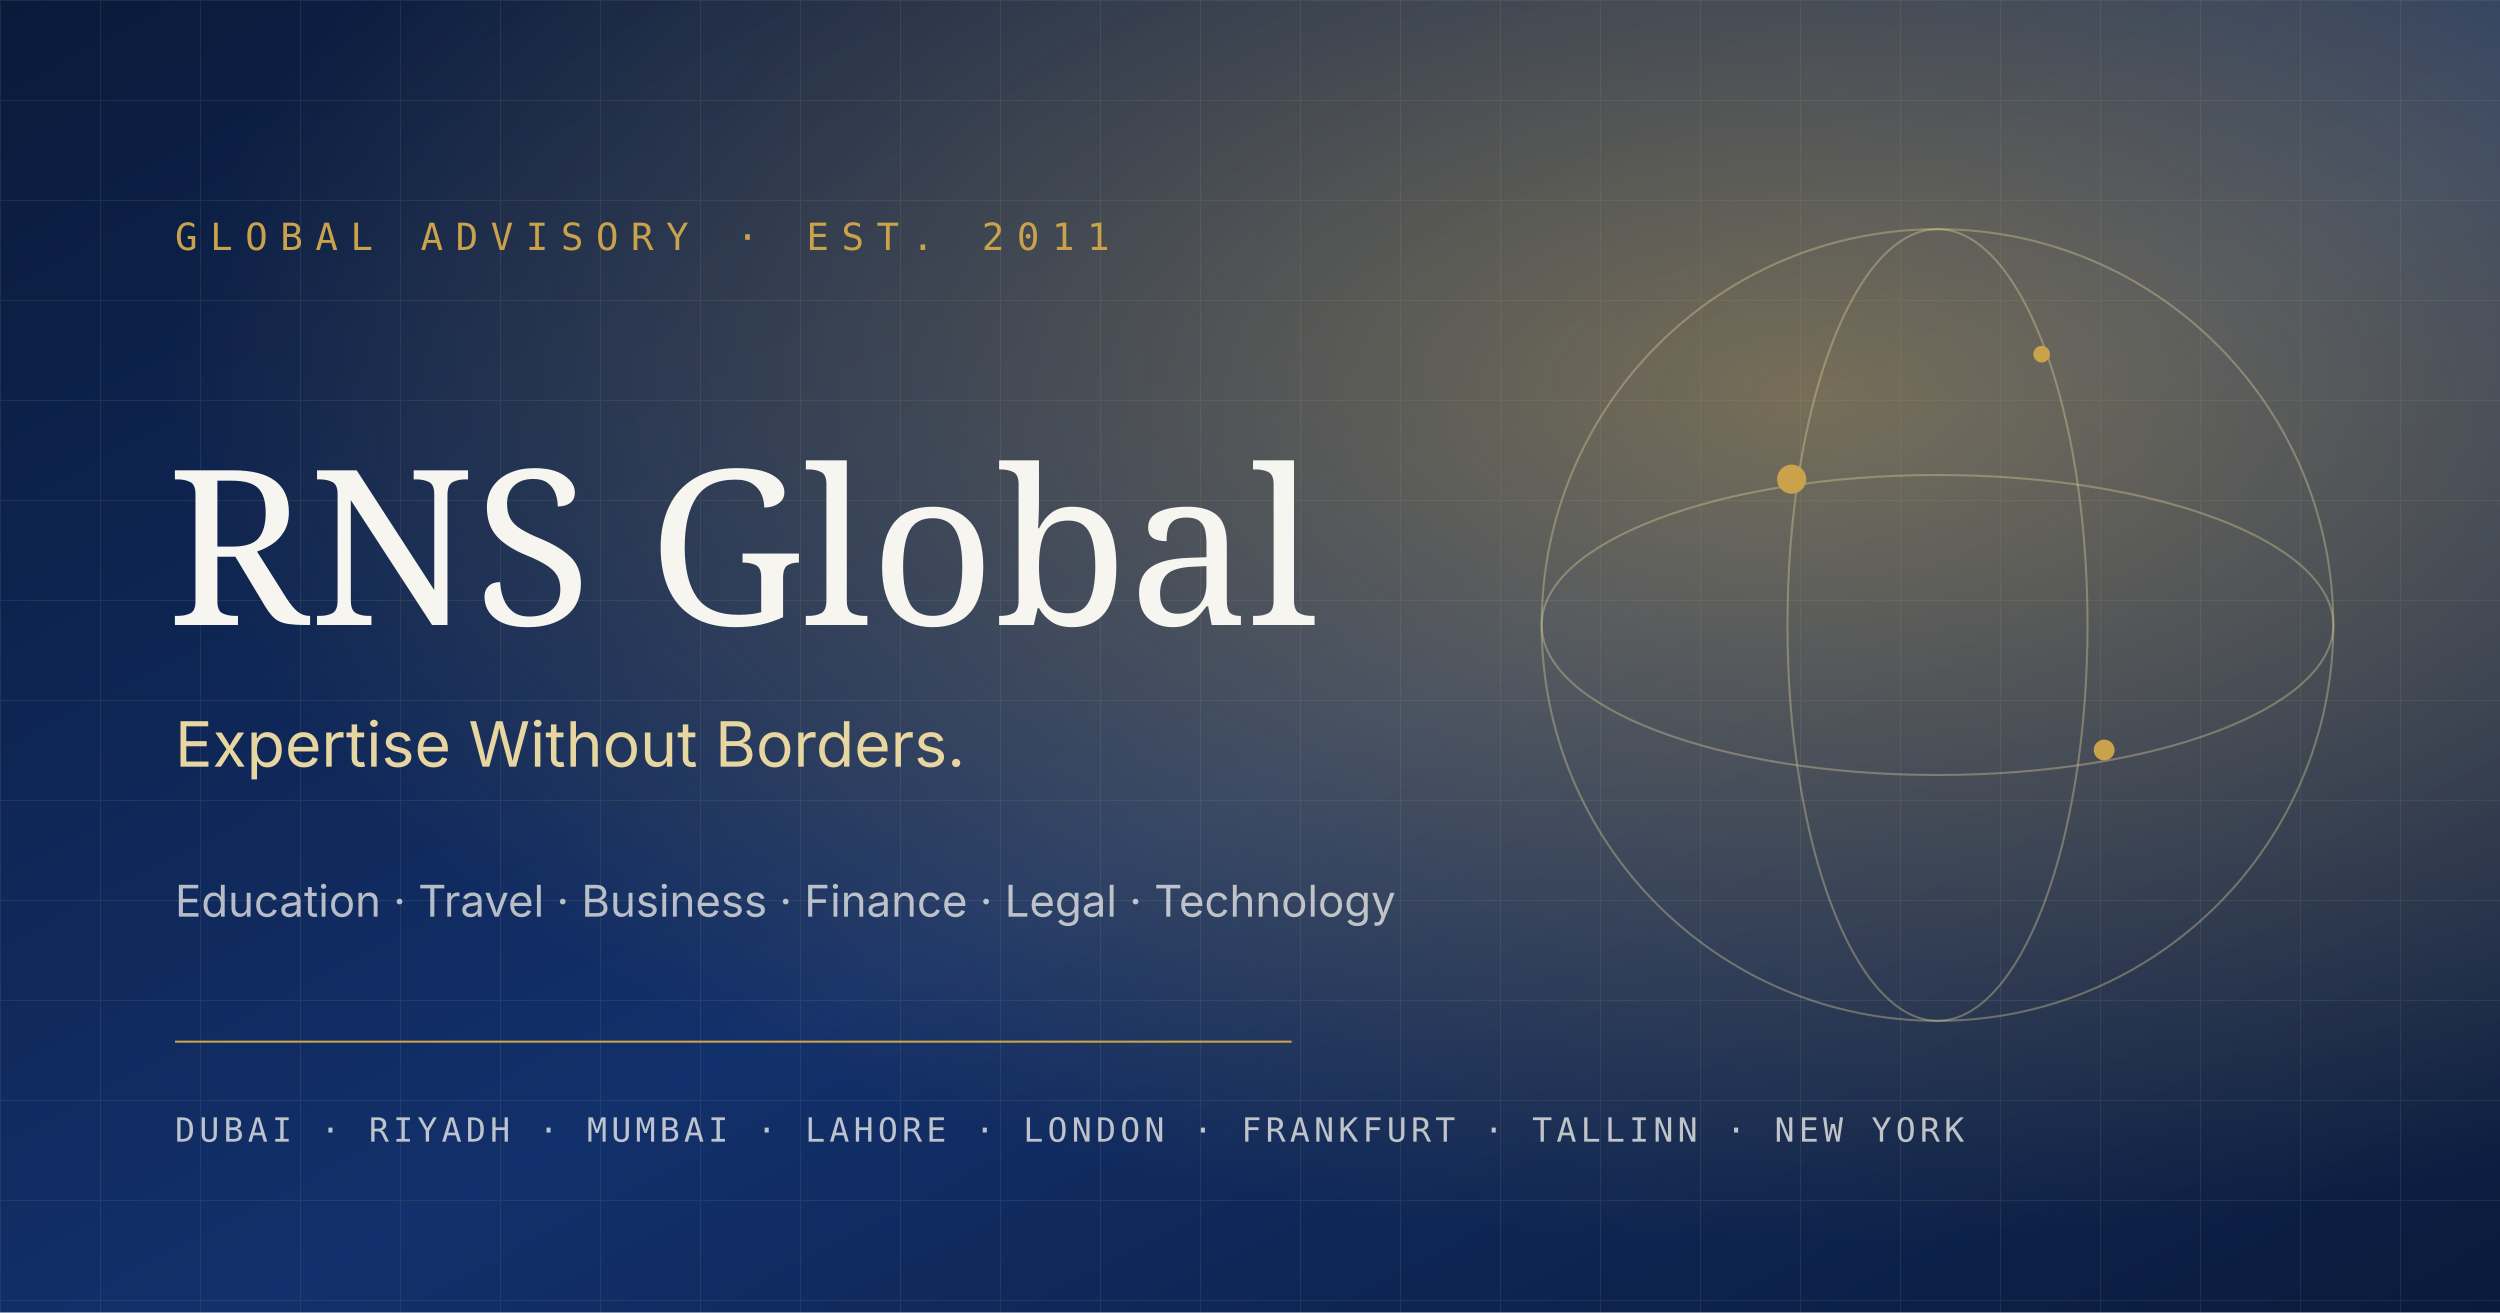
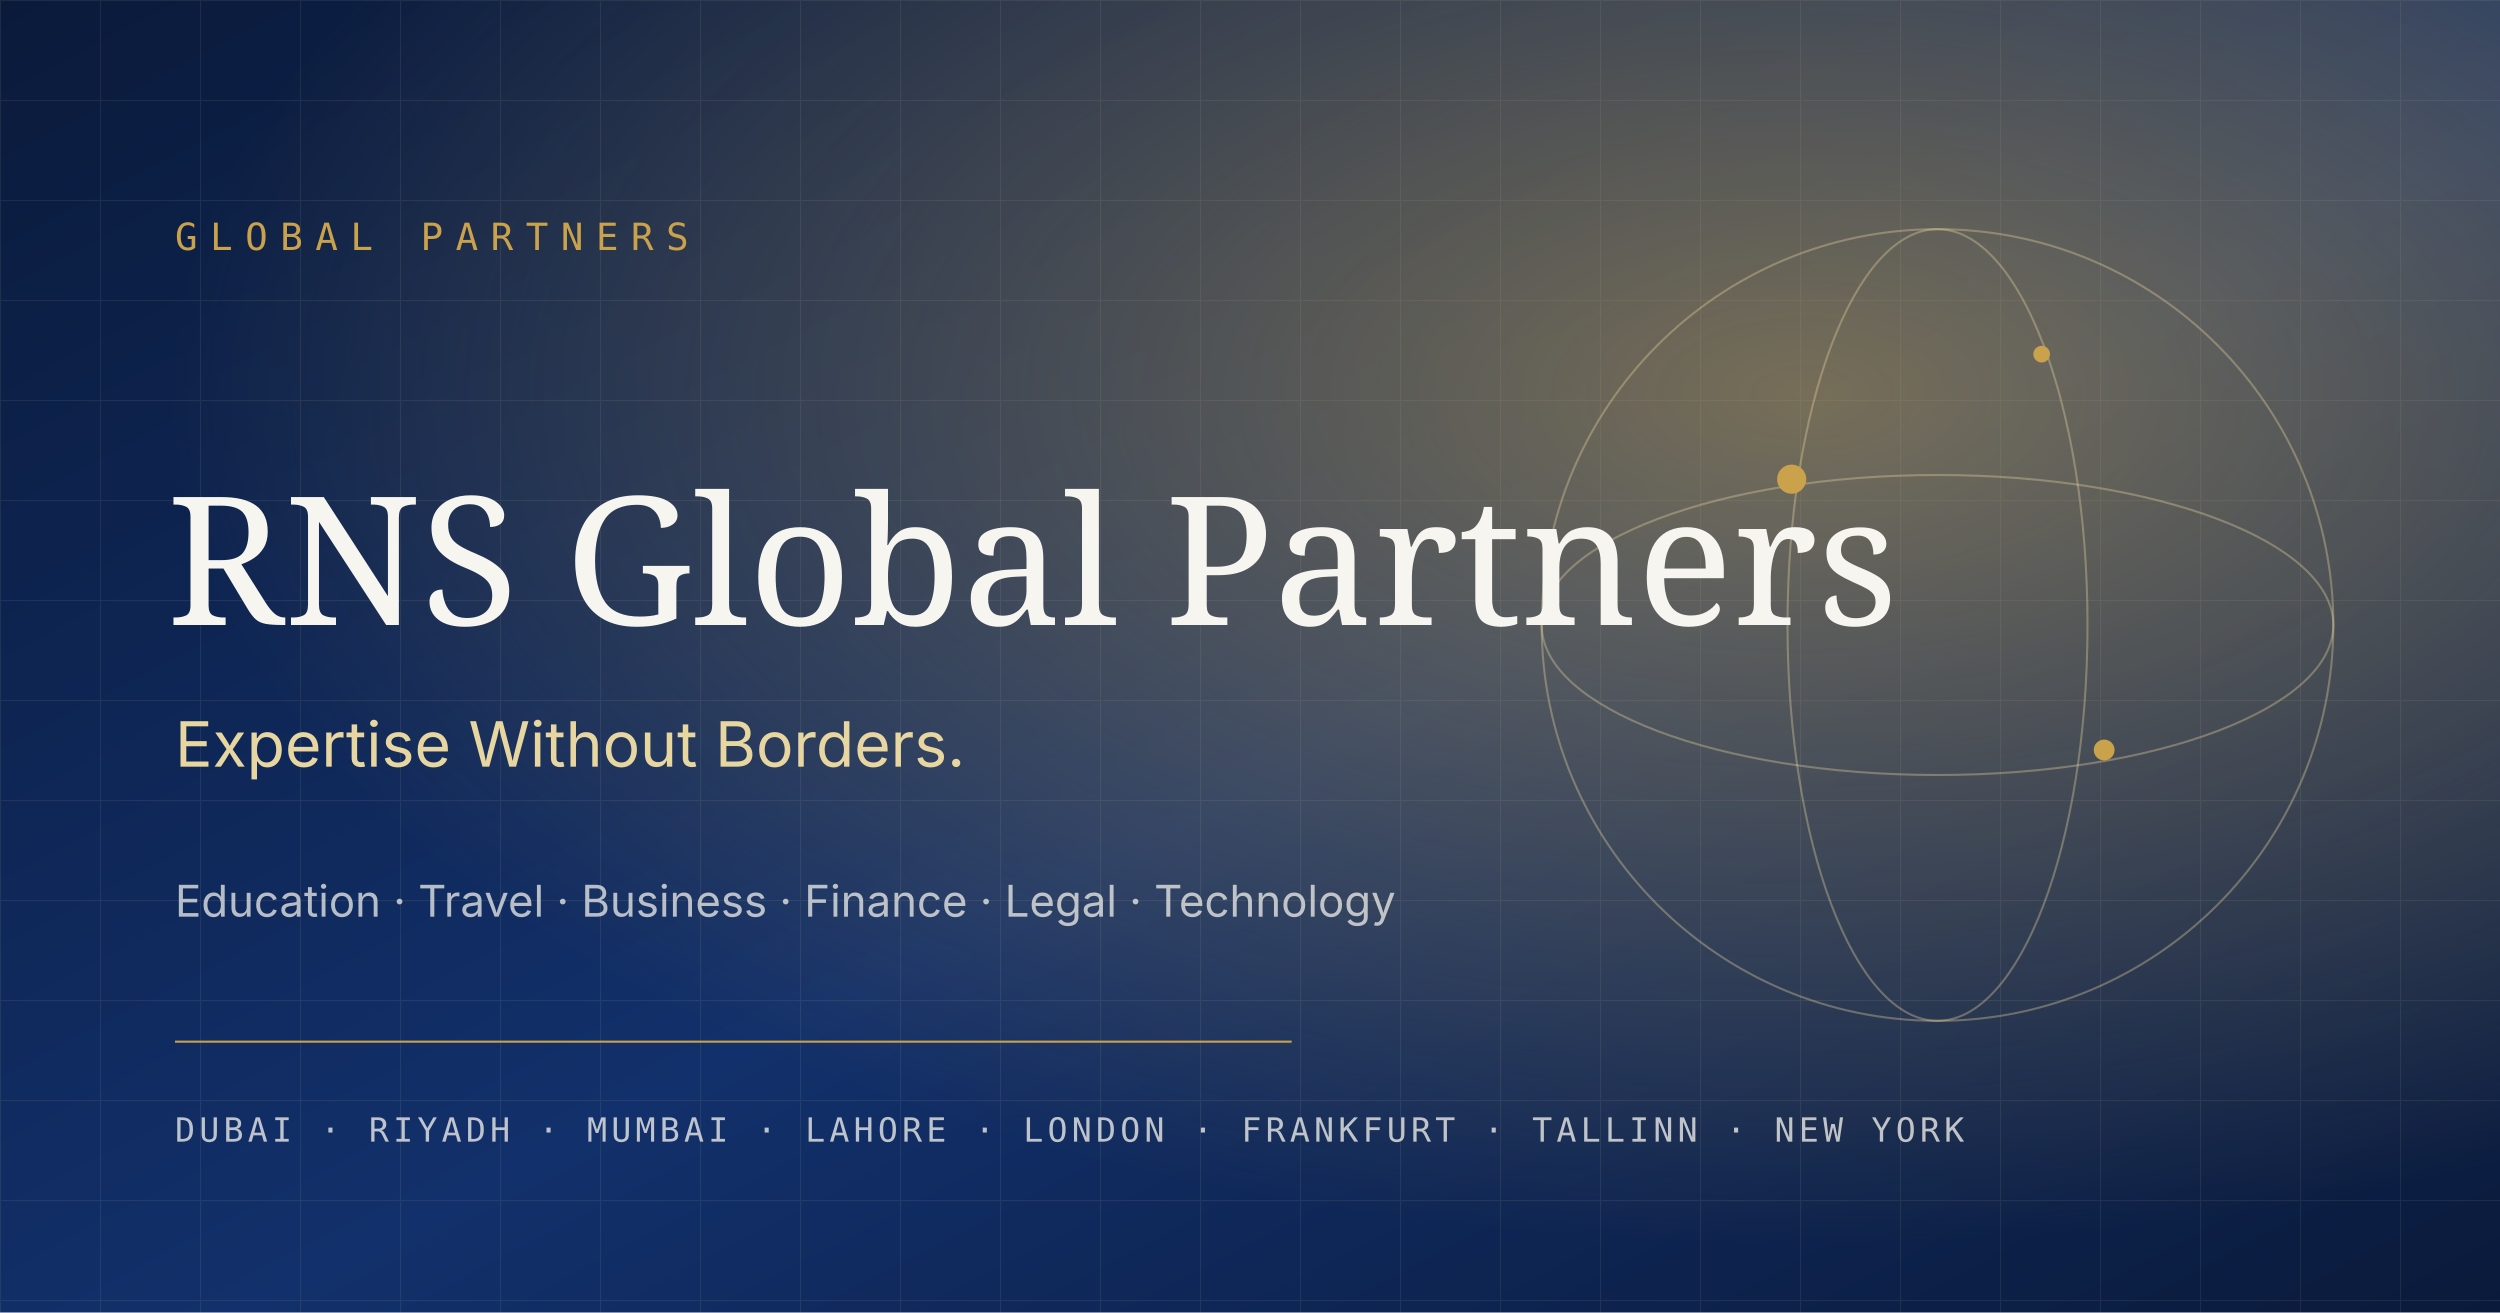
<svg xmlns="http://www.w3.org/2000/svg" width="1200" height="630" viewBox="0 0 1200 630">
  <defs>
    <linearGradient id="bg" x1="0" y1="0" x2="1" y2="1">
      <stop offset="0" stop-color="#0A1A3A" />
      <stop offset="0.55" stop-color="#12306B" />
      <stop offset="1" stop-color="#0A1A3A" />
    </linearGradient>
    <radialGradient id="glow" cx="0.72" cy="0.3" r="0.65">
      <stop offset="0" stop-color="#C9A24B" stop-opacity="0.55" />
      <stop offset="1" stop-color="#C9A24B" stop-opacity="0" />
    </radialGradient>
    <pattern id="grid" width="48" height="48" patternUnits="userSpaceOnUse">
      <path d="M48 0H0V48" fill="none" stroke="#E8D6A0" stroke-opacity="0.09" />
    </pattern>
  </defs>
  <rect width="1200" height="630" fill="url(#bg)" />
  <rect width="1200" height="630" fill="url(#grid)" />
  <rect width="1200" height="630" fill="url(#glow)" />
  <g fill="none" stroke="#E8D6A0" stroke-opacity="0.35">
    <circle cx="930" cy="300" r="190" />
    <ellipse cx="930" cy="300" rx="190" ry="72" />
    <ellipse cx="930" cy="300" rx="72" ry="190" />
  </g>
  <g fill="#C9A24B">
    <circle cx="860" cy="230" r="7" />
    <circle cx="1010" cy="360" r="5" />
    <circle cx="980" cy="170" r="4" />
  </g>
-   <text x="84" y="120" font-family="JetBrains Mono, monospace" font-size="18" letter-spacing="6" fill="#C9A24B">GLOBAL ADVISORY · EST. 2011</text>
-   <text x="80" y="300" font-family="Playfair Display, Georgia, serif" font-size="104" fill="#F7F5EF">RNS Global</text>
+   <text x="84" y="120" font-family="JetBrains Mono, monospace" font-size="18" letter-spacing="6" fill="#C9A24B">GLOBAL PARTNERS</text>
+   <text x="80" y="300" font-family="Playfair Display, Georgia, serif" font-size="86" fill="#F7F5EF">RNS Global Partners</text>
  <text x="84" y="368" font-family="Inter, sans-serif" font-size="30" fill="#E8D6A0">Expertise Without Borders.</text>
  <text x="84" y="440" font-family="Inter, sans-serif" font-size="21" fill="#F7F5EF" opacity="0.72">Education · Travel · Business · Finance · Legal · Technology</text>
  <line x1="84" y1="500" x2="620" y2="500" stroke="#C9A24B" stroke-width="1" />
  <text x="84" y="548" font-family="JetBrains Mono, monospace" font-size="16" letter-spacing="2" fill="#F7F5EF" opacity="0.75">DUBAI · RIYADH · MUMBAI · LAHORE · LONDON · FRANKFURT · TALLINN · NEW YORK</text>
</svg>
